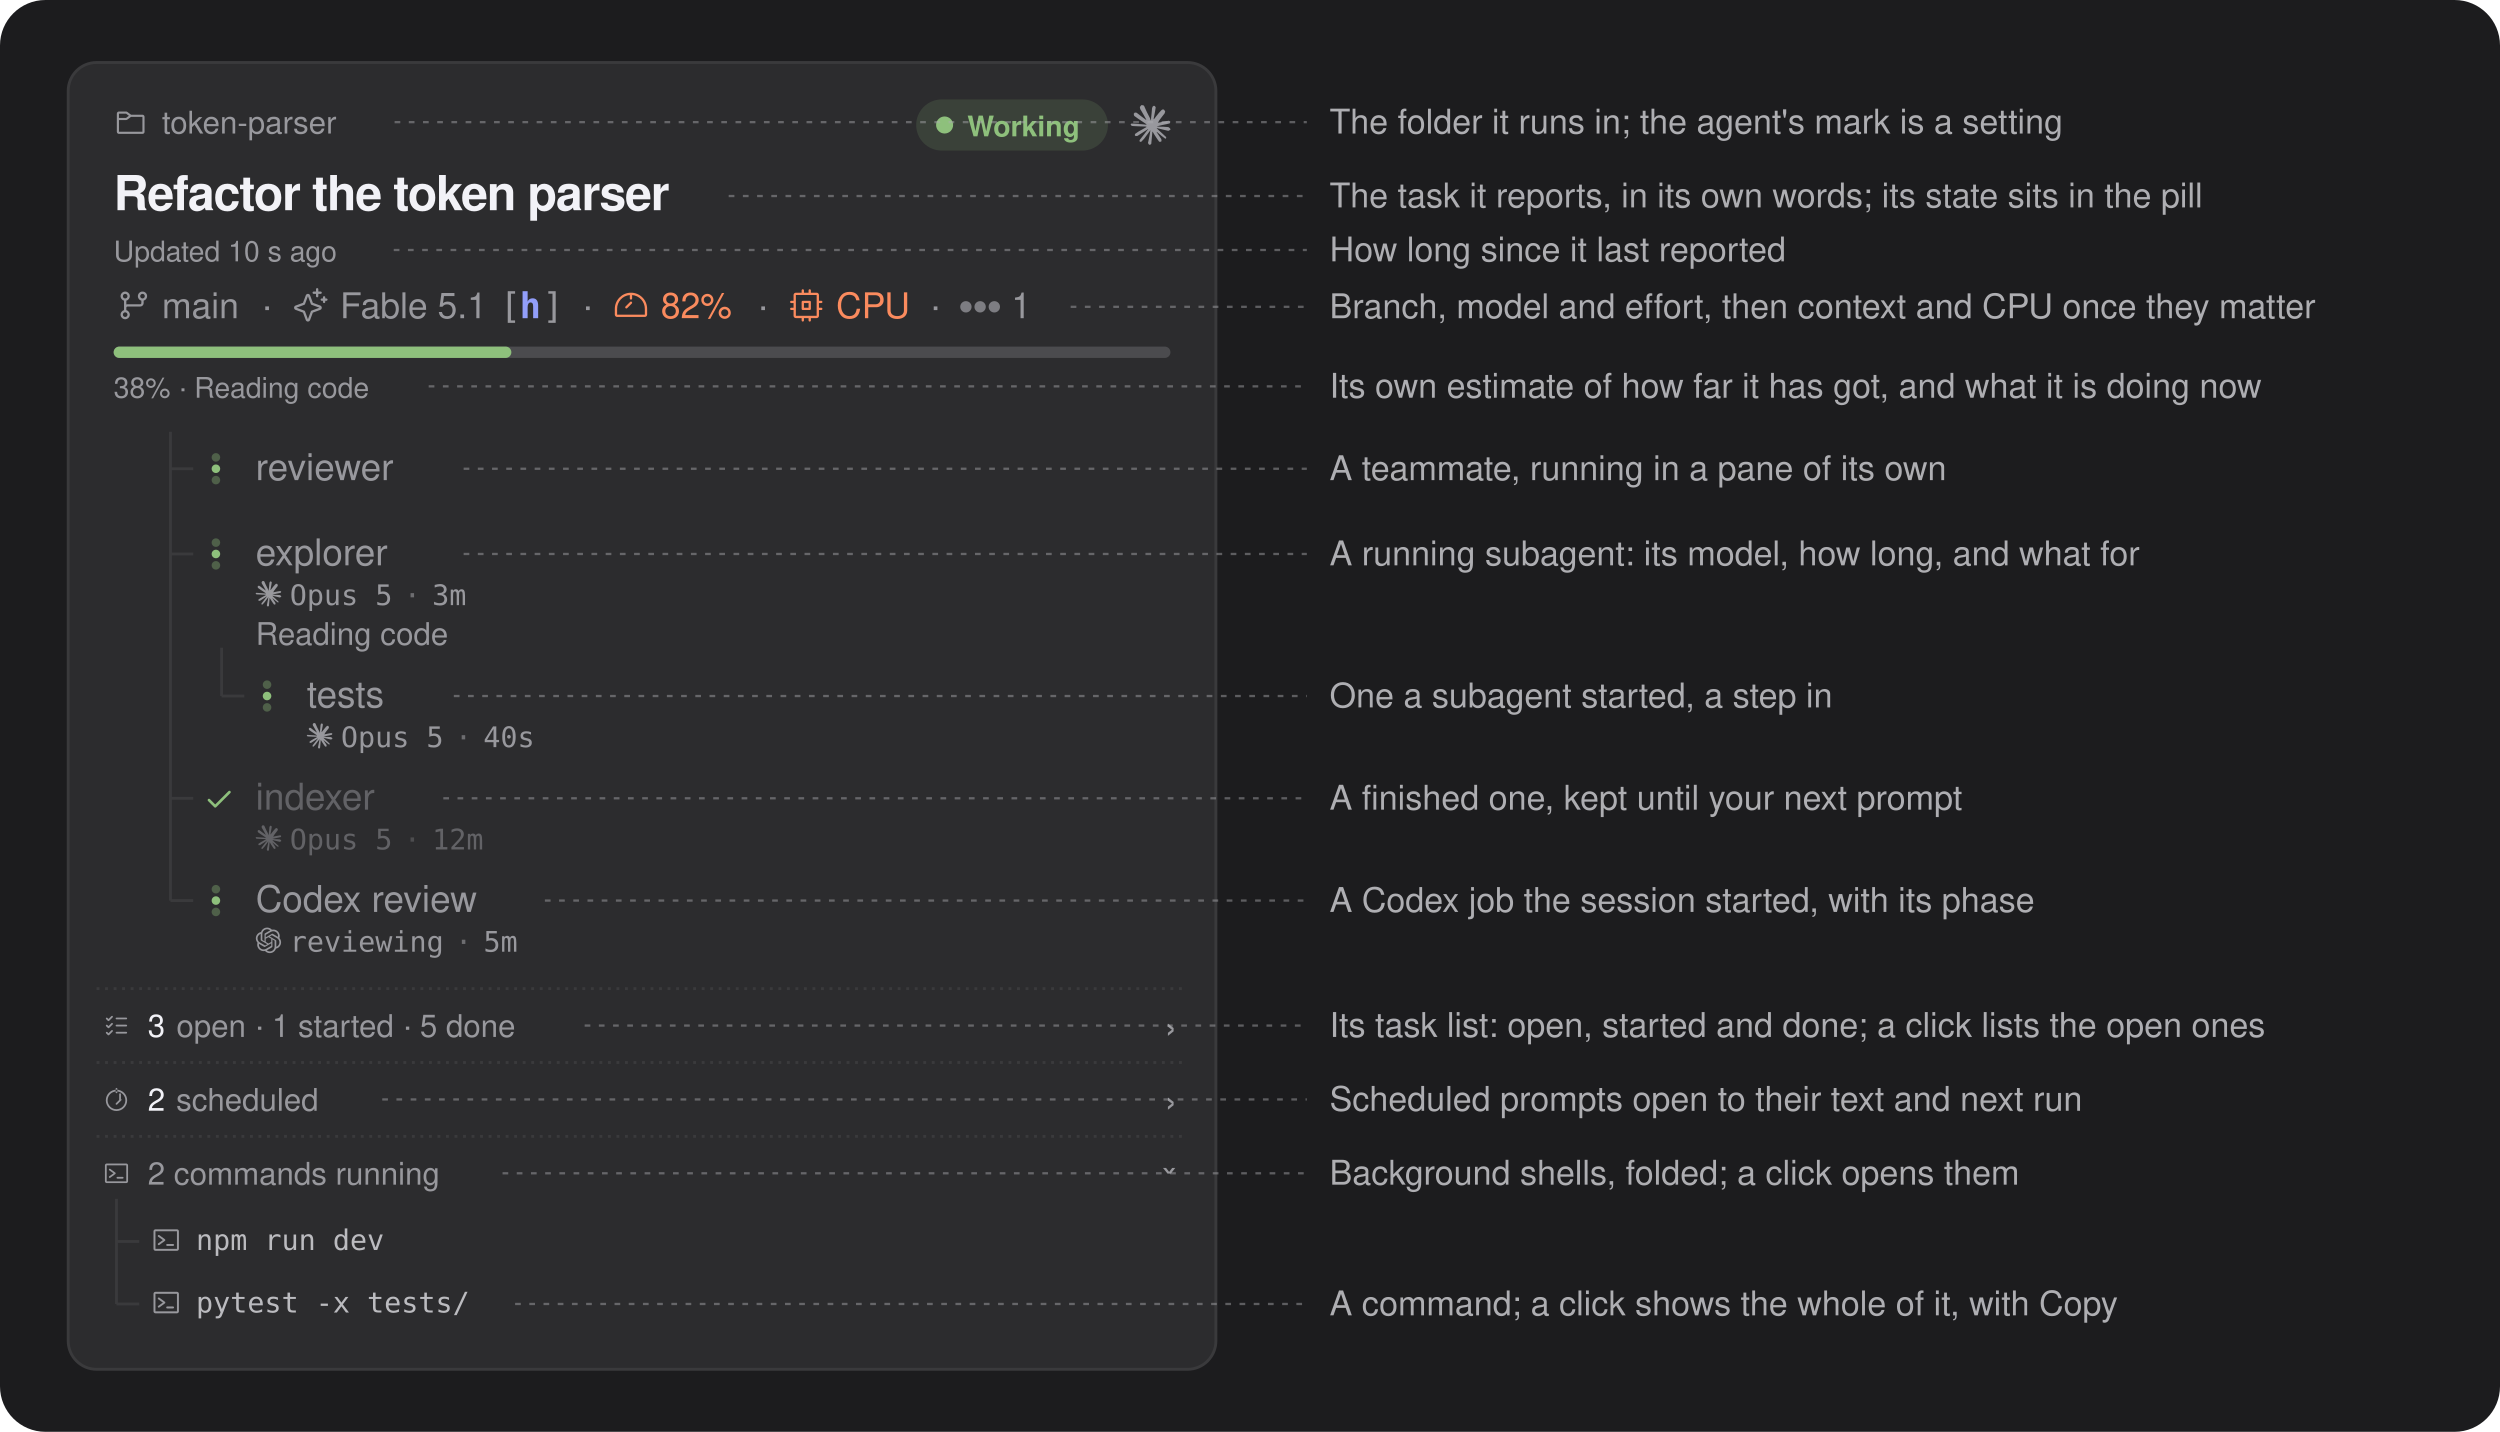
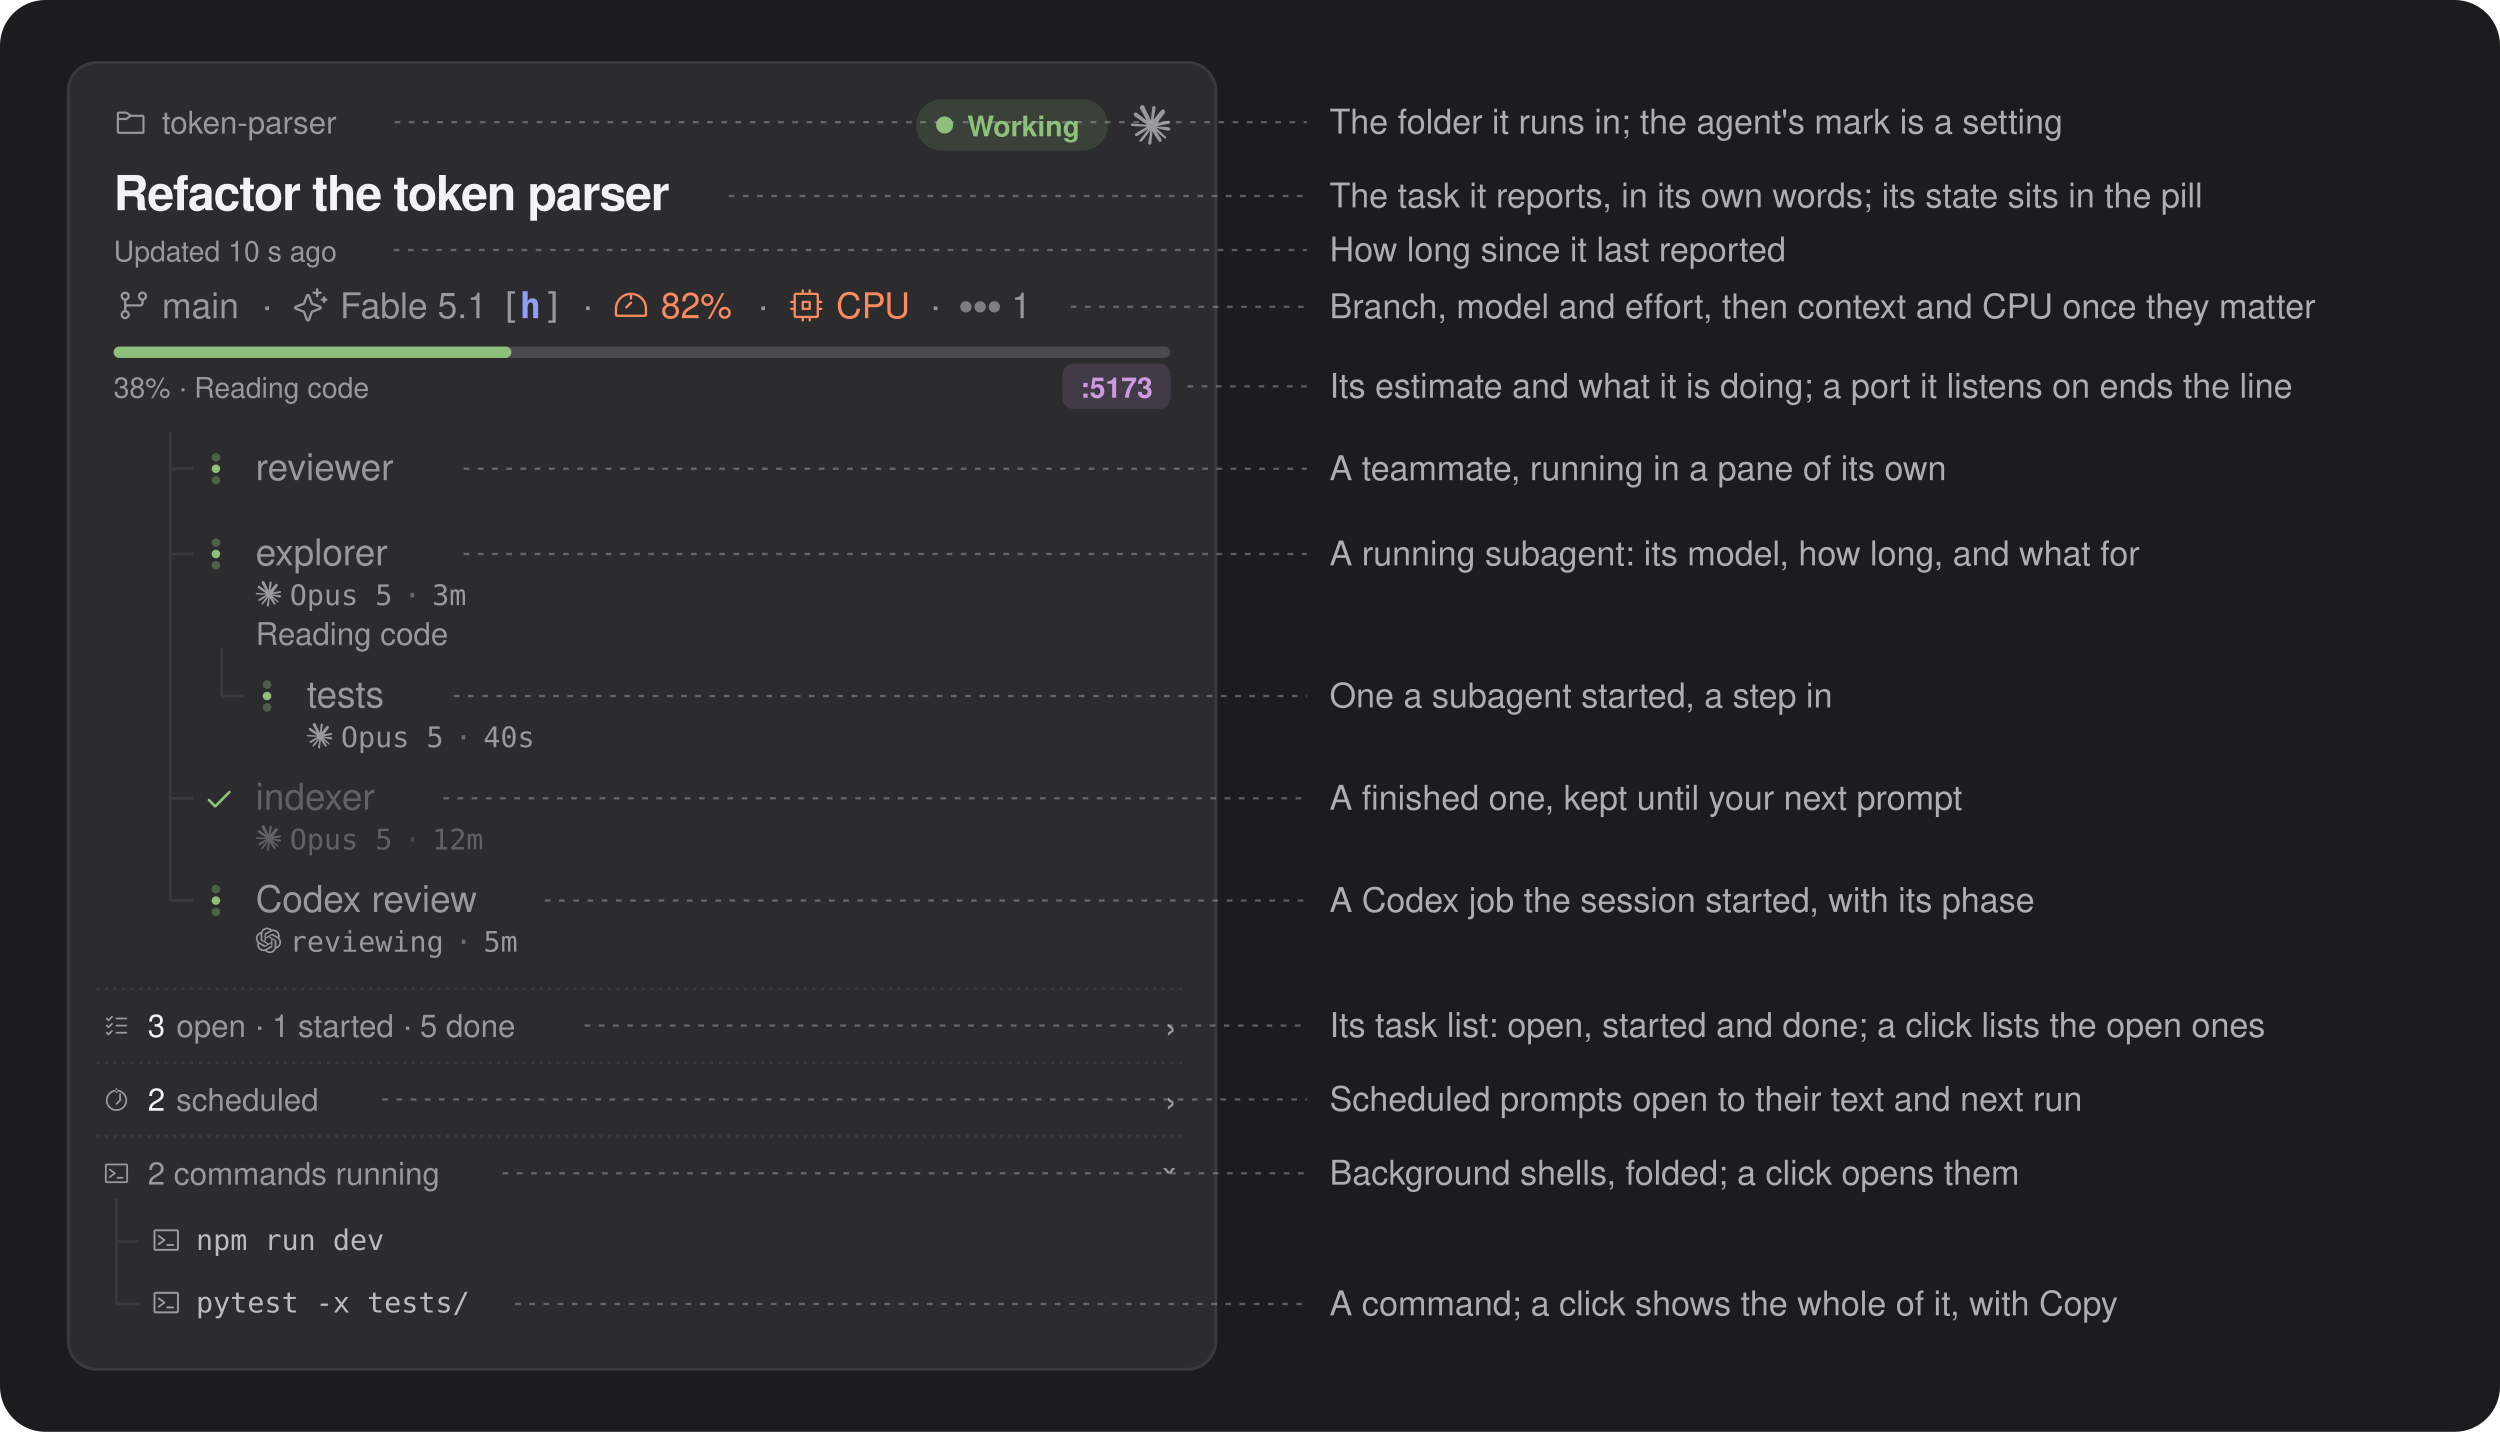
- <svg xmlns="http://www.w3.org/2000/svg" viewBox="0 0 880 504" width="880" role="img" aria-label="A card with its folder, agent mark, Working pill, task title, report age, branch, model, context and CPU. A progress bar shows the reported percent and current activity. Then a teammate, running and finished subagents, a Codex job, the task list, scheduled prompts and background shells. Lines join each part to its explanation.">
+ <svg xmlns="http://www.w3.org/2000/svg" viewBox="0 0 880 504" width="880" role="img" aria-label="A card with its folder, agent mark, Working pill, task title, report age, branch, model, context and CPU. A progress bar shows the reported percent and current activity, with a port it listens on at that line's end. Then a teammate, running and finished subagents, a Codex job, the task list, scheduled prompts and background shells. Lines join each part to its explanation.">
  <rect width="880" height="504" rx="16" fill="#1c1c1e" />
  <rect x="24" y="22" width="404" height="460" rx="10" fill="#2c2c2e" stroke="#3a3a3c" />
  <g transform="translate(40,37) scale(0.0469)" fill="#98989d">
    <path d="M216,72H130.67L102.93,51.2a16.12,16.12,0,0,0-9.6-3.2H40A16,16,0,0,0,24,64V200a16,16,0,0,0,16,16H216.89A15.13,15.13,0,0,0,232,200.89V88A16,16,0,0,0,216,72ZM40,64H93.33l21.34,16L93.33,96H40ZM216,200H40V112H93.33a16.12,16.12,0,0,0,9.6-3.2L130.67,88H216Z" />
  </g>
  <text x="57" y="47" fill="#98989d" font-size="11" font-weight="400" font-family="-apple-system, BlinkMacSystemFont, 'Segoe UI', Helvetica, Arial, sans-serif">token-parser</text>
  <g transform="translate(398,37) scale(0.5833)" fill="#98989d">
    <path d="m4.714 15.956 4.717-2.647.079-.231-.079-.128h-.231l-.789-.049-2.696-.073-2.337-.097-2.265-.121-.571-.121-.534-.704.055-.352.48-.322.686.061 1.518.103 2.277.158 1.651.097 2.447.255h.389l.055-.158-.134-.097-.103-.097L6.973 9.836l-2.55-1.688-1.336-.971-.723-.492-.364-.461-.158-1.008.656-.723.88.061.225.061.892.686 1.906 1.475 2.489 1.834.364.303.146-.103.018-.073-.164-.273-1.354-2.447-1.445-2.489-.643-1.032-.17-.619c-.061-.255-.103-.467-.103-.729L6.287.134 6.7 0l.996.134.419.364.619 1.415 1.002 2.228 1.554 3.03.455.898.243.832.091.255h.158v-.146l.128-1.706.237-2.095.231-2.696.079-.759.376-.911.747-.492.583.279.48.686-.067.443-.285 1.852-.559 2.902-.364 1.943h.212l.243-.243.984-1.305 1.651-2.064.729-.82.85-.905.546-.431h1.032l.759 1.129-.34 1.166-1.062 1.348-.88 1.141-1.263 1.7-.789 1.36.073.109.188-.018 2.853-.607 1.542-.279 1.84-.316.832.389.091.395-.328.807-1.967.486-2.307.461-3.436.814-.043.03.049.061 1.548.146.662.036h1.621l3.018.225.789.522.474.638-.079.486-1.214.619-1.639-.389-3.825-.911-1.311-.328h-.182v.109l1.093 1.069 2.003 1.809 2.507 2.331.128.577-.322.455-.34-.049-2.204-1.657-.85-.747-1.925-1.621h-.128v.17l.443.65 2.344 3.521.121 1.081-.17.352-.607.212-.668-.121-1.372-1.925L14.38 17.959l-1.141-1.943-.14.079-.674 7.255-.316.37-.729.279-.607-.461-.322-.747.322-1.475.389-1.925.316-1.53.285-1.9.17-.631-.012-.043-.14.018-1.433 1.967-2.18 2.945-1.724 1.846-.413.164-.716-.37.067-.662.401-.589 2.386-3.036 1.439-1.882.929-1.087-.006-.158h-.055l-6.338 4.116-1.129.146-.486-.455.061-.747.231-.243 1.906-1.311Z" />
  </g>
  <g>
    <rect x="322.5" y="35" width="67.5" height="18" rx="9" fill="#3a4139" />
    <circle cx="332.5" cy="44" r="3" fill="#8ec07c" />
    <text x="340.5" y="48" fill="#8ec07c" font-size="10" font-weight="600" font-family="-apple-system, BlinkMacSystemFont, 'Segoe UI', Helvetica, Arial, sans-serif">Working</text>
  </g>
  <text x="40" y="74" fill="#f2f2f7" font-size="17" font-weight="600" font-family="-apple-system, BlinkMacSystemFont, 'Segoe UI', Helvetica, Arial, sans-serif" letter-spacing="-0.4">Refactor the token parser</text>
  <text x="40" y="92" fill="#98989d" font-size="10" font-weight="400" font-family="-apple-system, BlinkMacSystemFont, 'Segoe UI', Helvetica, Arial, sans-serif">Updated 10 s ago</text>
  <g transform="translate(40,101) scale(0.0508)" fill="#98989d">
    <path d="M232,64a32,32,0,1,0-40,31v17a8,8,0,0,1-8,8H96a23.84,23.84,0,0,0-8,1.38V95a32,32,0,1,0-16,0v66a32,32,0,1,0,16,0V144a8,8,0,0,1,8-8h88a24,24,0,0,0,24-24V95A32.06,32.06,0,0,0,232,64ZM64,64A16,16,0,1,1,80,80,16,16,0,0,1,64,64ZM96,192a16,16,0,1,1-16-16A16,16,0,0,1,96,192ZM200,80a16,16,0,1,1,16-16A16,16,0,0,1,200,80Z" />
  </g>
  <text x="57" y="112" fill="#98989d" font-size="12.5" font-weight="400" font-family="-apple-system, BlinkMacSystemFont, 'Segoe UI', Helvetica, Arial, sans-serif">main</text>
  <text x="92.0" y="112" fill="#98989d" font-size="12.5" font-weight="400" font-family="-apple-system, BlinkMacSystemFont, 'Segoe UI', Helvetica, Arial, sans-serif">·</text>
  <g transform="translate(102.7,101) scale(0.0508)" fill="#98989d">
    <path d="M197.58,129.06,146,110l-19-51.62a15.92,15.92,0,0,0-29.88,0L78,110l-51.62,19a15.92,15.92,0,0,0,0,29.88L78,178l19,51.62a15.92,15.92,0,0,0,29.88,0L146,178l51.62-19a15.92,15.92,0,0,0,0-29.88ZM137,164.22a8,8,0,0,0-4.74,4.74L112,223.85,91.78,169A8,8,0,0,0,87,164.22L32.15,144,87,123.78A8,8,0,0,0,91.78,119L112,64.15,132.22,119a8,8,0,0,0,4.74,4.74L191.85,144ZM144,40a8,8,0,0,1,8-8h16V16a8,8,0,0,1,16,0V32h16a8,8,0,0,1,0,16H184V64a8,8,0,0,1-16,0V48H152A8,8,0,0,1,144,40ZM248,88a8,8,0,0,1-8,8h-8v8a8,8,0,0,1-16,0V96h-8a8,8,0,0,1,0-16h8V72a8,8,0,0,1,16,0v8h8A8,8,0,0,1,248,88Z" />
  </g>
  <text x="119.7" y="112" fill="#98989d" font-size="12.5" font-weight="400" font-family="-apple-system, BlinkMacSystemFont, 'Segoe UI', Helvetica, Arial, sans-serif">Fable 5.1</text>
  <text x="175.9" y="112" fill="#98989d" font-size="12.5" font-weight="400" font-family="ui-monospace, 'SF Mono', Menlo, Consolas, 'DejaVu Sans Mono', monospace">[</text>
  <text x="182.9" y="112" fill="#929efa" font-size="12.5" font-weight="600" font-family="ui-monospace, 'SF Mono', Menlo, Consolas, 'DejaVu Sans Mono', monospace">h</text>
  <text x="190.9" y="112" fill="#98989d" font-size="12.5" font-weight="400" font-family="ui-monospace, 'SF Mono', Menlo, Consolas, 'DejaVu Sans Mono', monospace">]</text>
  <text x="204.9" y="112" fill="#98989d" font-size="12.5" font-weight="400" font-family="-apple-system, BlinkMacSystemFont, 'Segoe UI', Helvetica, Arial, sans-serif">·</text>
  <g transform="translate(215.6,101) scale(0.0508)" fill="#fb8b5e">
    <path d="M207.06,72.67A111.24,111.24,0,0,0,128,40h-.4C66.07,40.21,16,90.6,16,152v40a16,16,0,0,0,16,16H224a16,16,0,0,0,16-16V152A111.25,111.25,0,0,0,207.06,72.67ZM224,192H32V152a95.35,95.35,0,0,1,88-95.71V80a8,8,0,0,0,16,0V56.29A95.36,95.36,0,0,1,224,152Zm-90.34-88.34a8,8,0,0,0-11.32,0l-32,32a8,8,0,0,0,11.32,11.32l32-32A8,8,0,0,0,133.66,103.66Z" />
  </g>
  <text x="232.6" y="112" fill="#fb8b5e" font-size="12.5" font-weight="400" font-family="-apple-system, BlinkMacSystemFont, 'Segoe UI', Helvetica, Arial, sans-serif">82%</text>
  <text x="266.6" y="112" fill="#98989d" font-size="12.5" font-weight="400" font-family="-apple-system, BlinkMacSystemFont, 'Segoe UI', Helvetica, Arial, sans-serif">·</text>
  <g transform="translate(277.3,101) scale(0.0508)" fill="#fb8b5e">
    <path d="M152,96H104a8,8,0,0,0-8,8v48a8,8,0,0,0,8,8h48a8,8,0,0,0,8-8V104A8,8,0,0,0,152,96Zm-8,48H112V112h32Zm88,0H216V112h16a8,8,0,0,0,0-16H216V56a16,16,0,0,0-16-16H160V24a8,8,0,0,0-16,0V40H112V24a8,8,0,0,0-16,0V40H56A16,16,0,0,0,40,56V96H24a8,8,0,0,0,0,16H40v32H24a8,8,0,0,0,0,16H40v40a16,16,0,0,0,16,16H96v16a8,8,0,0,0,16,0V216h32v16a8,8,0,0,0,16,0V216h40a16,16,0,0,0,16-16V160h16a8,8,0,0,0,0-16Zm-32,56H56V56H200v95.87s0,.09,0,.13,0,.09,0,.13V200Z" />
  </g>
  <text x="294.3" y="112" fill="#fb8b5e" font-size="12.5" font-weight="400" font-family="-apple-system, BlinkMacSystemFont, 'Segoe UI', Helvetica, Arial, sans-serif">CPU</text>
  <text x="327.3" y="112" fill="#98989d" font-size="12.5" font-weight="400" font-family="-apple-system, BlinkMacSystemFont, 'Segoe UI', Helvetica, Arial, sans-serif">·</text>
  <circle cx="340.0" cy="108" r="2" fill="#98989d" opacity="0.75" />
  <circle cx="345.0" cy="108" r="2" fill="#98989d" opacity="0.75" />
  <circle cx="350.0" cy="108" r="2" fill="#98989d" opacity="0.75" />
  <text x="356.0" y="112" fill="#98989d" font-size="12.5" font-weight="400" font-family="-apple-system, BlinkMacSystemFont, 'Segoe UI', Helvetica, Arial, sans-serif">1</text>
  <rect x="40" y="122" width="372" height="4" rx="2" fill="#f2f2f7" opacity="0.16" />
  <rect x="40" y="122" width="140" height="4" rx="2" fill="#8ec07c" />
  <text x="40" y="140" fill="#98989d" font-size="10" font-weight="400" font-family="-apple-system, BlinkMacSystemFont, 'Segoe UI', Helvetica, Arial, sans-serif">38% · Reading code</text>
+   <rect x="374" y="128" width="38" height="16" rx="4" fill="#423b47" />
+   <text x="393" y="140" fill="#cb9adf" font-size="10" font-weight="600" font-family="-apple-system, BlinkMacSystemFont, 'Segoe UI', Helvetica, Arial, sans-serif" text-anchor="middle">:5173</text>
  <circle cx="76" cy="161" r="1.5" fill="#8ec07c" opacity="0.35" />
  <circle cx="76" cy="165" r="1.5" fill="#8ec07c" opacity="1" />
  <circle cx="76" cy="169" r="1.5" fill="#8ec07c" opacity="0.35" />
  <text x="90" y="169" fill="#98989d" font-size="13" font-weight="500" font-family="-apple-system, BlinkMacSystemFont, 'Segoe UI', Helvetica, Arial, sans-serif">reviewer</text>
  <circle cx="76" cy="191" r="1.5" fill="#8ec07c" opacity="0.35" />
  <circle cx="76" cy="195" r="1.5" fill="#8ec07c" opacity="1" />
  <circle cx="76" cy="199" r="1.5" fill="#8ec07c" opacity="0.35" />
  <text x="90" y="199" fill="#98989d" font-size="13" font-weight="500" font-family="-apple-system, BlinkMacSystemFont, 'Segoe UI', Helvetica, Arial, sans-serif">explorer</text>
  <g transform="translate(90,204.5) scale(0.375)" fill="#98989d">
    <path d="m4.714 15.956 4.717-2.647.079-.231-.079-.128h-.231l-.789-.049-2.696-.073-2.337-.097-2.265-.121-.571-.121-.534-.704.055-.352.48-.322.686.061 1.518.103 2.277.158 1.651.097 2.447.255h.389l.055-.158-.134-.097-.103-.097L6.973 9.836l-2.55-1.688-1.336-.971-.723-.492-.364-.461-.158-1.008.656-.723.88.061.225.061.892.686 1.906 1.475 2.489 1.834.364.303.146-.103.018-.073-.164-.273-1.354-2.447-1.445-2.489-.643-1.032-.17-.619c-.061-.255-.103-.467-.103-.729L6.287.134 6.7 0l.996.134.419.364.619 1.415 1.002 2.228 1.554 3.03.455.898.243.832.091.255h.158v-.146l.128-1.706.237-2.095.231-2.696.079-.759.376-.911.747-.492.583.279.48.686-.067.443-.285 1.852-.559 2.902-.364 1.943h.212l.243-.243.984-1.305 1.651-2.064.729-.82.85-.905.546-.431h1.032l.759 1.129-.34 1.166-1.062 1.348-.88 1.141-1.263 1.7-.789 1.36.073.109.188-.018 2.853-.607 1.542-.279 1.84-.316.832.389.091.395-.328.807-1.967.486-2.307.461-3.436.814-.043.03.049.061 1.548.146.662.036h1.621l3.018.225.789.522.474.638-.079.486-1.214.619-1.639-.389-3.825-.911-1.311-.328h-.182v.109l1.093 1.069 2.003 1.809 2.507 2.331.128.577-.322.455-.34-.049-2.204-1.657-.85-.747-1.925-1.621h-.128v.17l.443.65 2.344 3.521.121 1.081-.17.352-.607.212-.668-.121-1.372-1.925L14.38 17.959l-1.141-1.943-.14.079-.674 7.255-.316.37-.729.279-.607-.461-.322-.747.322-1.475.389-1.925.316-1.53.285-1.9.17-.631-.012-.043-.14.018-1.433 1.967-2.18 2.945-1.724 1.846-.413.164-.716-.37.067-.662.401-.589 2.386-3.036 1.439-1.882.929-1.087-.006-.158h-.055l-6.338 4.116-1.129.146-.486-.455.061-.747.231-.243 1.906-1.311Z" />
  </g>
  <text x="102" y="213" fill="#98989d" font-size="10" font-weight="400" font-family="ui-monospace, 'SF Mono', Menlo, Consolas, 'DejaVu Sans Mono', monospace">Opus 5</text>
  <text x="142.12" y="213" fill="#98989d" font-size="10" font-weight="400" font-family="ui-monospace, 'SF Mono', Menlo, Consolas, 'DejaVu Sans Mono', monospace" opacity="0.6">·</text>
  <text x="152.12" y="213" fill="#98989d" font-size="10" font-weight="400" font-family="ui-monospace, 'SF Mono', Menlo, Consolas, 'DejaVu Sans Mono', monospace">3m</text>
  <text x="90" y="227" fill="#98989d" font-size="11" font-weight="400" font-family="-apple-system, BlinkMacSystemFont, 'Segoe UI', Helvetica, Arial, sans-serif">Reading code</text>
  <path d="M78 228 v17" fill="none" stroke="#3a3a3c" stroke-width="1" />
  <path d="M78 245 h8" fill="none" stroke="#3a3a3c" stroke-width="1" />
  <circle cx="94" cy="241" r="1.5" fill="#8ec07c" opacity="0.35" />
  <circle cx="94" cy="245" r="1.5" fill="#8ec07c" opacity="1" />
  <circle cx="94" cy="249" r="1.5" fill="#8ec07c" opacity="0.35" />
  <text x="108" y="249" fill="#98989d" font-size="13" font-weight="500" font-family="-apple-system, BlinkMacSystemFont, 'Segoe UI', Helvetica, Arial, sans-serif">tests</text>
  <g transform="translate(108,254.5) scale(0.375)" fill="#98989d">
    <path d="m4.714 15.956 4.717-2.647.079-.231-.079-.128h-.231l-.789-.049-2.696-.073-2.337-.097-2.265-.121-.571-.121-.534-.704.055-.352.48-.322.686.061 1.518.103 2.277.158 1.651.097 2.447.255h.389l.055-.158-.134-.097-.103-.097L6.973 9.836l-2.55-1.688-1.336-.971-.723-.492-.364-.461-.158-1.008.656-.723.88.061.225.061.892.686 1.906 1.475 2.489 1.834.364.303.146-.103.018-.073-.164-.273-1.354-2.447-1.445-2.489-.643-1.032-.17-.619c-.061-.255-.103-.467-.103-.729L6.287.134 6.7 0l.996.134.419.364.619 1.415 1.002 2.228 1.554 3.03.455.898.243.832.091.255h.158v-.146l.128-1.706.237-2.095.231-2.696.079-.759.376-.911.747-.492.583.279.48.686-.067.443-.285 1.852-.559 2.902-.364 1.943h.212l.243-.243.984-1.305 1.651-2.064.729-.82.85-.905.546-.431h1.032l.759 1.129-.34 1.166-1.062 1.348-.88 1.141-1.263 1.7-.789 1.36.073.109.188-.018 2.853-.607 1.542-.279 1.84-.316.832.389.091.395-.328.807-1.967.486-2.307.461-3.436.814-.043.03.049.061 1.548.146.662.036h1.621l3.018.225.789.522.474.638-.079.486-1.214.619-1.639-.389-3.825-.911-1.311-.328h-.182v.109l1.093 1.069 2.003 1.809 2.507 2.331.128.577-.322.455-.34-.049-2.204-1.657-.85-.747-1.925-1.621h-.128v.17l.443.65 2.344 3.521.121 1.081-.17.352-.607.212-.668-.121-1.372-1.925L14.38 17.959l-1.141-1.943-.14.079-.674 7.255-.316.37-.729.279-.607-.461-.322-.747.322-1.475.389-1.925.316-1.53.285-1.9.17-.631-.012-.043-.14.018-1.433 1.967-2.18 2.945-1.724 1.846-.413.164-.716-.37.067-.662.401-.589 2.386-3.036 1.439-1.882.929-1.087-.006-.158h-.055l-6.338 4.116-1.129.146-.486-.455.061-.747.231-.243 1.906-1.311Z" />
  </g>
  <text x="120" y="263" fill="#98989d" font-size="10" font-weight="400" font-family="ui-monospace, 'SF Mono', Menlo, Consolas, 'DejaVu Sans Mono', monospace">Opus 5</text>
  <text x="160.12" y="263" fill="#98989d" font-size="10" font-weight="400" font-family="ui-monospace, 'SF Mono', Menlo, Consolas, 'DejaVu Sans Mono', monospace" opacity="0.6">·</text>
  <text x="170.12" y="263" fill="#98989d" font-size="10" font-weight="400" font-family="ui-monospace, 'SF Mono', Menlo, Consolas, 'DejaVu Sans Mono', monospace">40s</text>
  <g transform="translate(72,276) scale(0.0391)" fill="#8ec07c">
    <path d="M232.49,80.49l-128,128a12,12,0,0,1-17,0l-56-56a12,12,0,1,1,17-17L96,183,215.51,63.51a12,12,0,0,1,17,17Z" />
  </g>
  <g opacity="0.5">
    <text x="90" y="285" fill="#98989d" font-size="13" font-weight="500" font-family="-apple-system, BlinkMacSystemFont, 'Segoe UI', Helvetica, Arial, sans-serif">indexer</text>
    <g transform="translate(90,290.5) scale(0.375)" fill="#98989d">
      <path d="m4.714 15.956 4.717-2.647.079-.231-.079-.128h-.231l-.789-.049-2.696-.073-2.337-.097-2.265-.121-.571-.121-.534-.704.055-.352.48-.322.686.061 1.518.103 2.277.158 1.651.097 2.447.255h.389l.055-.158-.134-.097-.103-.097L6.973 9.836l-2.55-1.688-1.336-.971-.723-.492-.364-.461-.158-1.008.656-.723.88.061.225.061.892.686 1.906 1.475 2.489 1.834.364.303.146-.103.018-.073-.164-.273-1.354-2.447-1.445-2.489-.643-1.032-.17-.619c-.061-.255-.103-.467-.103-.729L6.287.134 6.7 0l.996.134.419.364.619 1.415 1.002 2.228 1.554 3.03.455.898.243.832.091.255h.158v-.146l.128-1.706.237-2.095.231-2.696.079-.759.376-.911.747-.492.583.279.48.686-.067.443-.285 1.852-.559 2.902-.364 1.943h.212l.243-.243.984-1.305 1.651-2.064.729-.82.85-.905.546-.431h1.032l.759 1.129-.34 1.166-1.062 1.348-.88 1.141-1.263 1.7-.789 1.36.073.109.188-.018 2.853-.607 1.542-.279 1.84-.316.832.389.091.395-.328.807-1.967.486-2.307.461-3.436.814-.043.03.049.061 1.548.146.662.036h1.621l3.018.225.789.522.474.638-.079.486-1.214.619-1.639-.389-3.825-.911-1.311-.328h-.182v.109l1.093 1.069 2.003 1.809 2.507 2.331.128.577-.322.455-.34-.049-2.204-1.657-.85-.747-1.925-1.621h-.128v.17l.443.65 2.344 3.521.121 1.081-.17.352-.607.212-.668-.121-1.372-1.925L14.38 17.959l-1.141-1.943-.14.079-.674 7.255-.316.37-.729.279-.607-.461-.322-.747.322-1.475.389-1.925.316-1.53.285-1.9.17-.631-.012-.043-.14.018-1.433 1.967-2.18 2.945-1.724 1.846-.413.164-.716-.37.067-.662.401-.589 2.386-3.036 1.439-1.882.929-1.087-.006-.158h-.055l-6.338 4.116-1.129.146-.486-.455.061-.747.231-.243 1.906-1.311Z" />
    </g>
    <text x="102" y="299" fill="#98989d" font-size="10" font-weight="400" font-family="ui-monospace, 'SF Mono', Menlo, Consolas, 'DejaVu Sans Mono', monospace">Opus 5</text>
    <text x="142.12" y="299" fill="#98989d" font-size="10" font-weight="400" font-family="ui-monospace, 'SF Mono', Menlo, Consolas, 'DejaVu Sans Mono', monospace" opacity="0.6">·</text>
    <text x="152.12" y="299" fill="#98989d" font-size="10" font-weight="400" font-family="ui-monospace, 'SF Mono', Menlo, Consolas, 'DejaVu Sans Mono', monospace">12m</text>
  </g>
  <path d="M60 152 v165" fill="none" stroke="#3a3a3c" stroke-width="1" />
  <path d="M60 165 h8" fill="none" stroke="#3a3a3c" stroke-width="1" />
  <path d="M60 195 h8" fill="none" stroke="#3a3a3c" stroke-width="1" />
  <path d="M60 281 h8" fill="none" stroke="#3a3a3c" stroke-width="1" />
  <path d="M60 317 h8" fill="none" stroke="#3a3a3c" stroke-width="1" />
  <circle cx="76" cy="313" r="1.5" fill="#8ec07c" opacity="0.35" />
  <circle cx="76" cy="317" r="1.5" fill="#8ec07c" opacity="1" />
  <circle cx="76" cy="321" r="1.5" fill="#8ec07c" opacity="0.35" />
  <text x="90" y="321" fill="#98989d" font-size="13" font-weight="500" font-family="-apple-system, BlinkMacSystemFont, 'Segoe UI', Helvetica, Arial, sans-serif">Codex review</text>
  <g transform="translate(90,326.5) scale(0.375)" fill="#98989d">
    <path d="M22.282 9.821a5.985 5.985 0 0 0-.516-4.911 6.046 6.046 0 0 0-6.51-2.9A6.065 6.065 0 0 0 4.981 4.182a5.985 5.985 0 0 0-3.998 2.9 6.046 6.046 0 0 0 .743 7.097 5.98 5.98 0 0 0 .511 4.911 6.051 6.051 0 0 0 6.515 2.9A5.985 5.985 0 0 0 13.26 24a6.056 6.056 0 0 0 5.772-4.206 5.989 5.989 0 0 0 3.998-2.9 6.056 6.056 0 0 0-.748-7.073zm-9.022 12.608a4.476 4.476 0 0 1-2.876-1.041l.142-.08 4.778-2.758a.795.795 0 0 0 .393-.681v-6.737l2.02 1.169a.071.071 0 0 1 .038.052v5.583a4.504 4.504 0 0 1-4.495 4.494zm-9.661-4.125a4.471 4.471 0 0 1-.535-3.014l.142.085 4.783 2.758a.771.771 0 0 0 .781 0l5.843-3.369v2.332a.08.08 0 0 1-.033.061L9.74 19.95a4.499 4.499 0 0 1-6.141-1.646zM2.341 7.896a4.485 4.485 0 0 1 2.365-1.973V11.6a.766.766 0 0 0 .388.676l5.814 3.354-2.02 1.169a.076.076 0 0 1-.071 0l-4.83-2.787A4.504 4.504 0 0 1 2.341 7.872zm16.596 3.856L13.104 8.364 15.119 7.2a.076.076 0 0 1 .071 0l4.83 2.791a4.494 4.494 0 0 1-.676 8.104v-5.677a.79.79 0 0 0-.407-.667zm2.011-3.023l-.142-.085-4.774-2.782a.776.776 0 0 0-.785 0L9.409 9.23V6.897a.066.066 0 0 1 .028-.061l4.83-2.787a4.499 4.499 0 0 1 6.68 4.66zM8.306 12.863l-2.02-1.164a.08.08 0 0 1-.038-.057V6.074a4.499 4.499 0 0 1 7.376-3.454l-.142.081L8.704 5.459a.795.795 0 0 0-.393.681zm1.098-2.365l2.602-1.5 2.607 1.5v2.999l-2.597 1.5-2.607-1.5Z" />
  </g>
  <text x="102" y="335" fill="#98989d" font-size="10" font-weight="400" font-family="ui-monospace, 'SF Mono', Menlo, Consolas, 'DejaVu Sans Mono', monospace">reviewing</text>
  <text x="160.18" y="335" fill="#98989d" font-size="10" font-weight="400" font-family="ui-monospace, 'SF Mono', Menlo, Consolas, 'DejaVu Sans Mono', monospace" opacity="0.6">·</text>
  <text x="170.18" y="335" fill="#98989d" font-size="10" font-weight="400" font-family="ui-monospace, 'SF Mono', Menlo, Consolas, 'DejaVu Sans Mono', monospace">5m</text>
  <line x1="34" y1="348" x2="418" y2="348" stroke="#3a3a3c" stroke-dasharray="1 2" />
  <g transform="translate(36,356) scale(0.0391)" fill="#98989d">
    <path d="M224,128a8,8,0,0,1-8,8H128a8,8,0,0,1,0-16h88A8,8,0,0,1,224,128ZM128,72h88a8,8,0,0,0,0-16H128a8,8,0,0,0,0,16Zm88,112H128a8,8,0,0,0,0,16h88a8,8,0,0,0,0-16ZM82.34,42.34,56,68.69,45.66,58.34A8,8,0,0,0,34.34,69.66l16,16a8,8,0,0,0,11.32,0l32-32A8,8,0,0,0,82.34,42.34Zm0,64L56,132.69,45.66,122.34a8,8,0,0,0-11.32,11.32l16,16a8,8,0,0,0,11.32,0l32-32a8,8,0,0,0-11.32-11.32Zm0,64L56,196.69,45.66,186.34a8,8,0,0,0-11.32,11.32l16,16a8,8,0,0,0,11.32,0l32-32a8,8,0,0,0-11.32-11.32Z" />
  </g>
  <text x="52" y="365" fill="#f2f2f7" font-size="11" font-weight="500" font-family="-apple-system, BlinkMacSystemFont, 'Segoe UI', Helvetica, Arial, sans-serif">3</text>
  <text x="62.1" y="365" fill="#98989d" font-size="11" font-weight="400" font-family="-apple-system, BlinkMacSystemFont, 'Segoe UI', Helvetica, Arial, sans-serif">open · 1 started · 5 done</text>
  <text x="410" y="366" fill="#98989d" font-size="13" font-weight="400" font-family="-apple-system, BlinkMacSystemFont, 'Segoe UI', Helvetica, Arial, sans-serif">›</text>
  <line x1="34" y1="374" x2="418" y2="374" stroke="#3a3a3c" stroke-dasharray="1 2" />
  <g transform="translate(36,382) scale(0.0391)" fill="#98989d">
    <path d="M128,40a96,96,0,1,0,96,96A96.11,96.11,0,0,0,128,40Zm0,176a80,80,0,1,1,80-80A80.09,80.09,0,0,1,128,216Zm45.66-93.66a8,8,0,0,1,0,11.32l-40,40a8,8,0,0,1-11.32-11.32L152,132.69V80a8,8,0,0,1,16,0v58.34ZM128,72a8,8,0,0,1-8-8V32a8,8,0,0,1,16,0V64A8,8,0,0,1,128,72Z" />
  </g>
  <text x="52" y="391" fill="#f2f2f7" font-size="11" font-weight="500" font-family="-apple-system, BlinkMacSystemFont, 'Segoe UI', Helvetica, Arial, sans-serif">2</text>
  <text x="62" y="391" fill="#98989d" font-size="11" font-weight="400" font-family="-apple-system, BlinkMacSystemFont, 'Segoe UI', Helvetica, Arial, sans-serif">scheduled</text>
  <text x="410" y="392" fill="#98989d" font-size="13" font-weight="400" font-family="-apple-system, BlinkMacSystemFont, 'Segoe UI', Helvetica, Arial, sans-serif">›</text>
  <line x1="34" y1="400" x2="418" y2="400" stroke="#3a3a3c" stroke-dasharray="1 2" />
  <g transform="translate(36,408) scale(0.0391)" fill="#98989d">
    <path d="M117.31,134.63,72,168a8,8,0,0,1-9.6-12.8L100.83,128,62.4,100.8a8,8,0,1,1,9.6-12.8l45.31,33.37a8,8,0,0,1,0,13.26ZM216,40H40A16,16,0,0,0,24,56V200a16,16,0,0,0,16,16H216a16,16,0,0,0,16-16V56A16,16,0,0,0,216,40Zm0,160H40V56H216V200Zm-80-24h48a8,8,0,0,0,0-16H136a8,8,0,0,0,0,16Z" />
  </g>
  <text x="52" y="417" fill="#98989d" font-size="11" font-weight="400" font-family="-apple-system, BlinkMacSystemFont, 'Segoe UI', Helvetica, Arial, sans-serif">2 commands running</text>
  <text x="410" y="418" fill="#98989d" font-size="13" font-weight="400" font-family="-apple-system, BlinkMacSystemFont, 'Segoe UI', Helvetica, Arial, sans-serif" transform="rotate(90 413 413)">›</text>
  <path d="M41 422 v37" fill="none" stroke="#3a3a3c" stroke-width="1" />
  <path d="M41 437 h8" fill="none" stroke="#3a3a3c" stroke-width="1" />
  <path d="M41 459 h8" fill="none" stroke="#3a3a3c" stroke-width="1" />
  <g transform="translate(53,431) scale(0.043)" fill="#98989d">
    <path d="M117.31,134.63,72,168a8,8,0,0,1-9.6-12.8L100.83,128,62.4,100.8a8,8,0,1,1,9.6-12.8l45.31,33.37a8,8,0,0,1,0,13.26ZM216,40H40A16,16,0,0,0,24,56V200a16,16,0,0,0,16,16H216a16,16,0,0,0,16-16V56A16,16,0,0,0,216,40Zm0,160H40V56H216V200Zm-80-24h48a8,8,0,0,0,0-16H136a8,8,0,0,0,0,16Z" />
  </g>
  <text x="69" y="440" fill="#f2f2f7" font-size="10" font-weight="400" font-family="ui-monospace, 'SF Mono', Menlo, Consolas, 'DejaVu Sans Mono', monospace" opacity="0.72">npm run dev</text>
  <g transform="translate(53,453) scale(0.043)" fill="#98989d">
    <path d="M117.31,134.63,72,168a8,8,0,0,1-9.6-12.8L100.83,128,62.4,100.8a8,8,0,1,1,9.6-12.8l45.31,33.37a8,8,0,0,1,0,13.26ZM216,40H40A16,16,0,0,0,24,56V200a16,16,0,0,0,16,16H216a16,16,0,0,0,16-16V56A16,16,0,0,0,216,40Zm0,160H40V56H216V200Zm-80-24h48a8,8,0,0,0,0-16H136a8,8,0,0,0,0,16Z" />
  </g>
  <text x="69" y="462" fill="#f2f2f7" font-size="10" font-weight="400" font-family="ui-monospace, 'SF Mono', Menlo, Consolas, 'DejaVu Sans Mono', monospace" opacity="0.72">pytest -x tests/</text>
  <line x1="138.9" y1="43" x2="460" y2="43" stroke="#aeaeb2" stroke-width="0.8" opacity="0.45" stroke-dasharray="2 3" />
  <text x="468" y="47" fill="#aeaeb2" font-size="12" font-weight="400" font-family="-apple-system, BlinkMacSystemFont, 'Segoe UI', Helvetica, Arial, sans-serif">The folder it runs in; the agent's mark is a setting</text>
  <line x1="256.5" y1="69" x2="460" y2="69" stroke="#aeaeb2" stroke-width="0.8" opacity="0.45" stroke-dasharray="2 3" />
  <text x="468" y="73" fill="#aeaeb2" font-size="12" font-weight="400" font-family="-apple-system, BlinkMacSystemFont, 'Segoe UI', Helvetica, Arial, sans-serif">The task it reports, in its own words; its state sits in the pill</text>
  <line x1="138.6" y1="88" x2="460" y2="88" stroke="#aeaeb2" stroke-width="0.8" opacity="0.45" stroke-dasharray="2 3" />
  <text x="468" y="92" fill="#aeaeb2" font-size="12" font-weight="400" font-family="-apple-system, BlinkMacSystemFont, 'Segoe UI', Helvetica, Arial, sans-serif">How long since it last reported</text>
  <line x1="376.875" y1="108" x2="460" y2="108" stroke="#aeaeb2" stroke-width="0.8" opacity="0.45" stroke-dasharray="2 3" />
  <text x="468" y="112" fill="#aeaeb2" font-size="12" font-weight="400" font-family="-apple-system, BlinkMacSystemFont, 'Segoe UI', Helvetica, Arial, sans-serif">Branch, model and effort, then context and CPU once they matter</text>
-   <line x1="150.9" y1="136" x2="460" y2="136" stroke="#aeaeb2" stroke-width="0.8" opacity="0.45" stroke-dasharray="2 3" />
-   <text x="468" y="140" fill="#aeaeb2" font-size="12" font-weight="400" font-family="-apple-system, BlinkMacSystemFont, 'Segoe UI', Helvetica, Arial, sans-serif">Its own estimate of how far it has got, and what it is doing now</text>
+   <line x1="418" y1="136" x2="460" y2="136" stroke="#aeaeb2" stroke-width="0.8" opacity="0.45" stroke-dasharray="2 3" />
+   <text x="468" y="140" fill="#aeaeb2" font-size="12" font-weight="400" font-family="-apple-system, BlinkMacSystemFont, 'Segoe UI', Helvetica, Arial, sans-serif">Its estimate and what it is doing; a port it listens on ends the line</text>
  <line x1="163.2" y1="165" x2="460" y2="165" stroke="#aeaeb2" stroke-width="0.8" opacity="0.45" stroke-dasharray="2 3" />
  <text x="468" y="169" fill="#aeaeb2" font-size="12" font-weight="400" font-family="-apple-system, BlinkMacSystemFont, 'Segoe UI', Helvetica, Arial, sans-serif">A teammate, running in a pane of its own</text>
  <line x1="163.2" y1="195" x2="460" y2="195" stroke="#aeaeb2" stroke-width="0.8" opacity="0.45" stroke-dasharray="2 3" />
  <text x="468" y="199" fill="#aeaeb2" font-size="12" font-weight="400" font-family="-apple-system, BlinkMacSystemFont, 'Segoe UI', Helvetica, Arial, sans-serif">A running subagent: its model, how long, and what for</text>
  <line x1="159.75" y1="245" x2="460" y2="245" stroke="#aeaeb2" stroke-width="0.8" opacity="0.45" stroke-dasharray="2 3" />
  <text x="468" y="249" fill="#aeaeb2" font-size="12" font-weight="400" font-family="-apple-system, BlinkMacSystemFont, 'Segoe UI', Helvetica, Arial, sans-serif">One a subagent started, a step in</text>
  <line x1="156.05" y1="281" x2="460" y2="281" stroke="#aeaeb2" stroke-width="0.8" opacity="0.45" stroke-dasharray="2 3" />
  <text x="468" y="285" fill="#aeaeb2" font-size="12" font-weight="400" font-family="-apple-system, BlinkMacSystemFont, 'Segoe UI', Helvetica, Arial, sans-serif">A finished one, kept until your next prompt</text>
  <line x1="191.8" y1="317" x2="460" y2="317" stroke="#aeaeb2" stroke-width="0.8" opacity="0.45" stroke-dasharray="2 3" />
  <text x="468" y="321" fill="#aeaeb2" font-size="12" font-weight="400" font-family="-apple-system, BlinkMacSystemFont, 'Segoe UI', Helvetica, Arial, sans-serif">A Codex job the session started, with its phase</text>
  <line x1="205.8" y1="361" x2="460" y2="361" stroke="#aeaeb2" stroke-width="0.8" opacity="0.45" stroke-dasharray="2 3" />
  <text x="468" y="365" fill="#aeaeb2" font-size="12" font-weight="400" font-family="-apple-system, BlinkMacSystemFont, 'Segoe UI', Helvetica, Arial, sans-serif">Its task list: open, started and done; a click lists the open ones</text>
  <line x1="134.55" y1="387" x2="460" y2="387" stroke="#aeaeb2" stroke-width="0.8" opacity="0.45" stroke-dasharray="2 3" />
  <text x="468" y="391" fill="#aeaeb2" font-size="12" font-weight="400" font-family="-apple-system, BlinkMacSystemFont, 'Segoe UI', Helvetica, Arial, sans-serif">Scheduled prompts open to their text and next run</text>
  <line x1="176.9" y1="413" x2="460" y2="413" stroke="#aeaeb2" stroke-width="0.8" opacity="0.45" stroke-dasharray="2 3" />
  <text x="468" y="417" fill="#aeaeb2" font-size="12" font-weight="400" font-family="-apple-system, BlinkMacSystemFont, 'Segoe UI', Helvetica, Arial, sans-serif">Background shells, folded; a click opens them</text>
  <line x1="181.32" y1="459" x2="460" y2="459" stroke="#aeaeb2" stroke-width="0.8" opacity="0.45" stroke-dasharray="2 3" />
  <text x="468" y="463" fill="#aeaeb2" font-size="12" font-weight="400" font-family="-apple-system, BlinkMacSystemFont, 'Segoe UI', Helvetica, Arial, sans-serif">A command; a click shows the whole of it, with Copy</text>
</svg>
